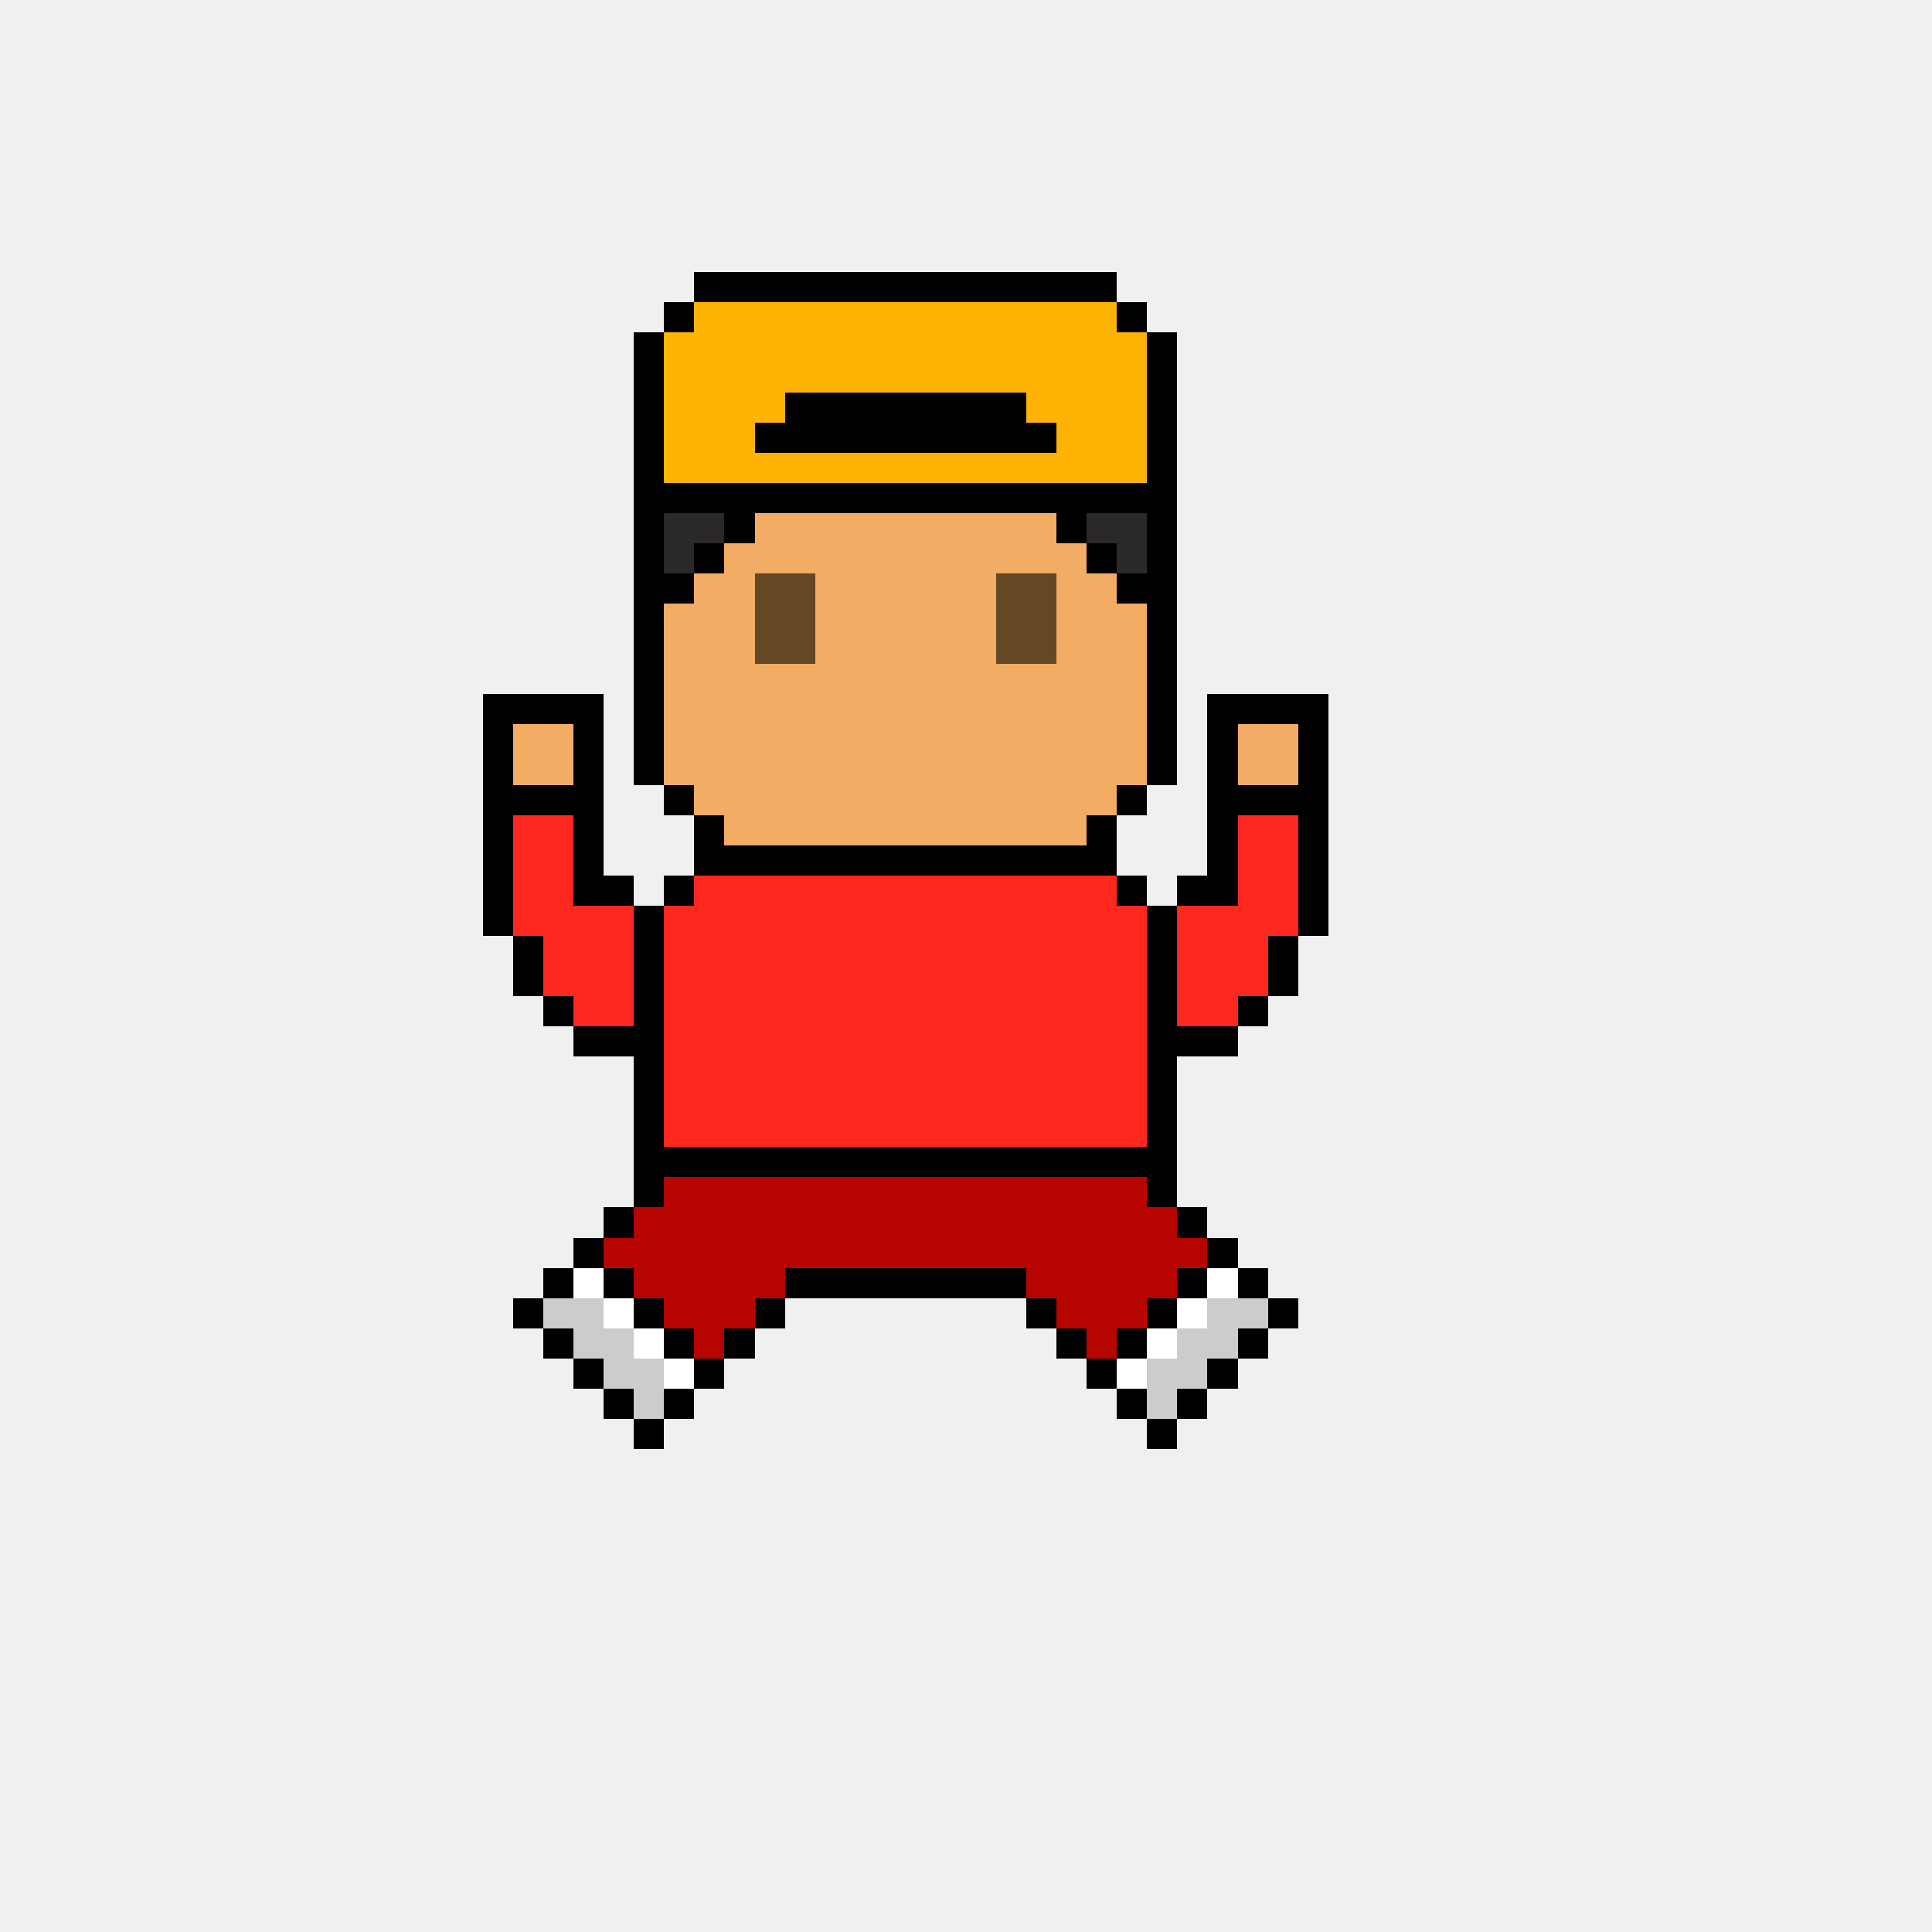
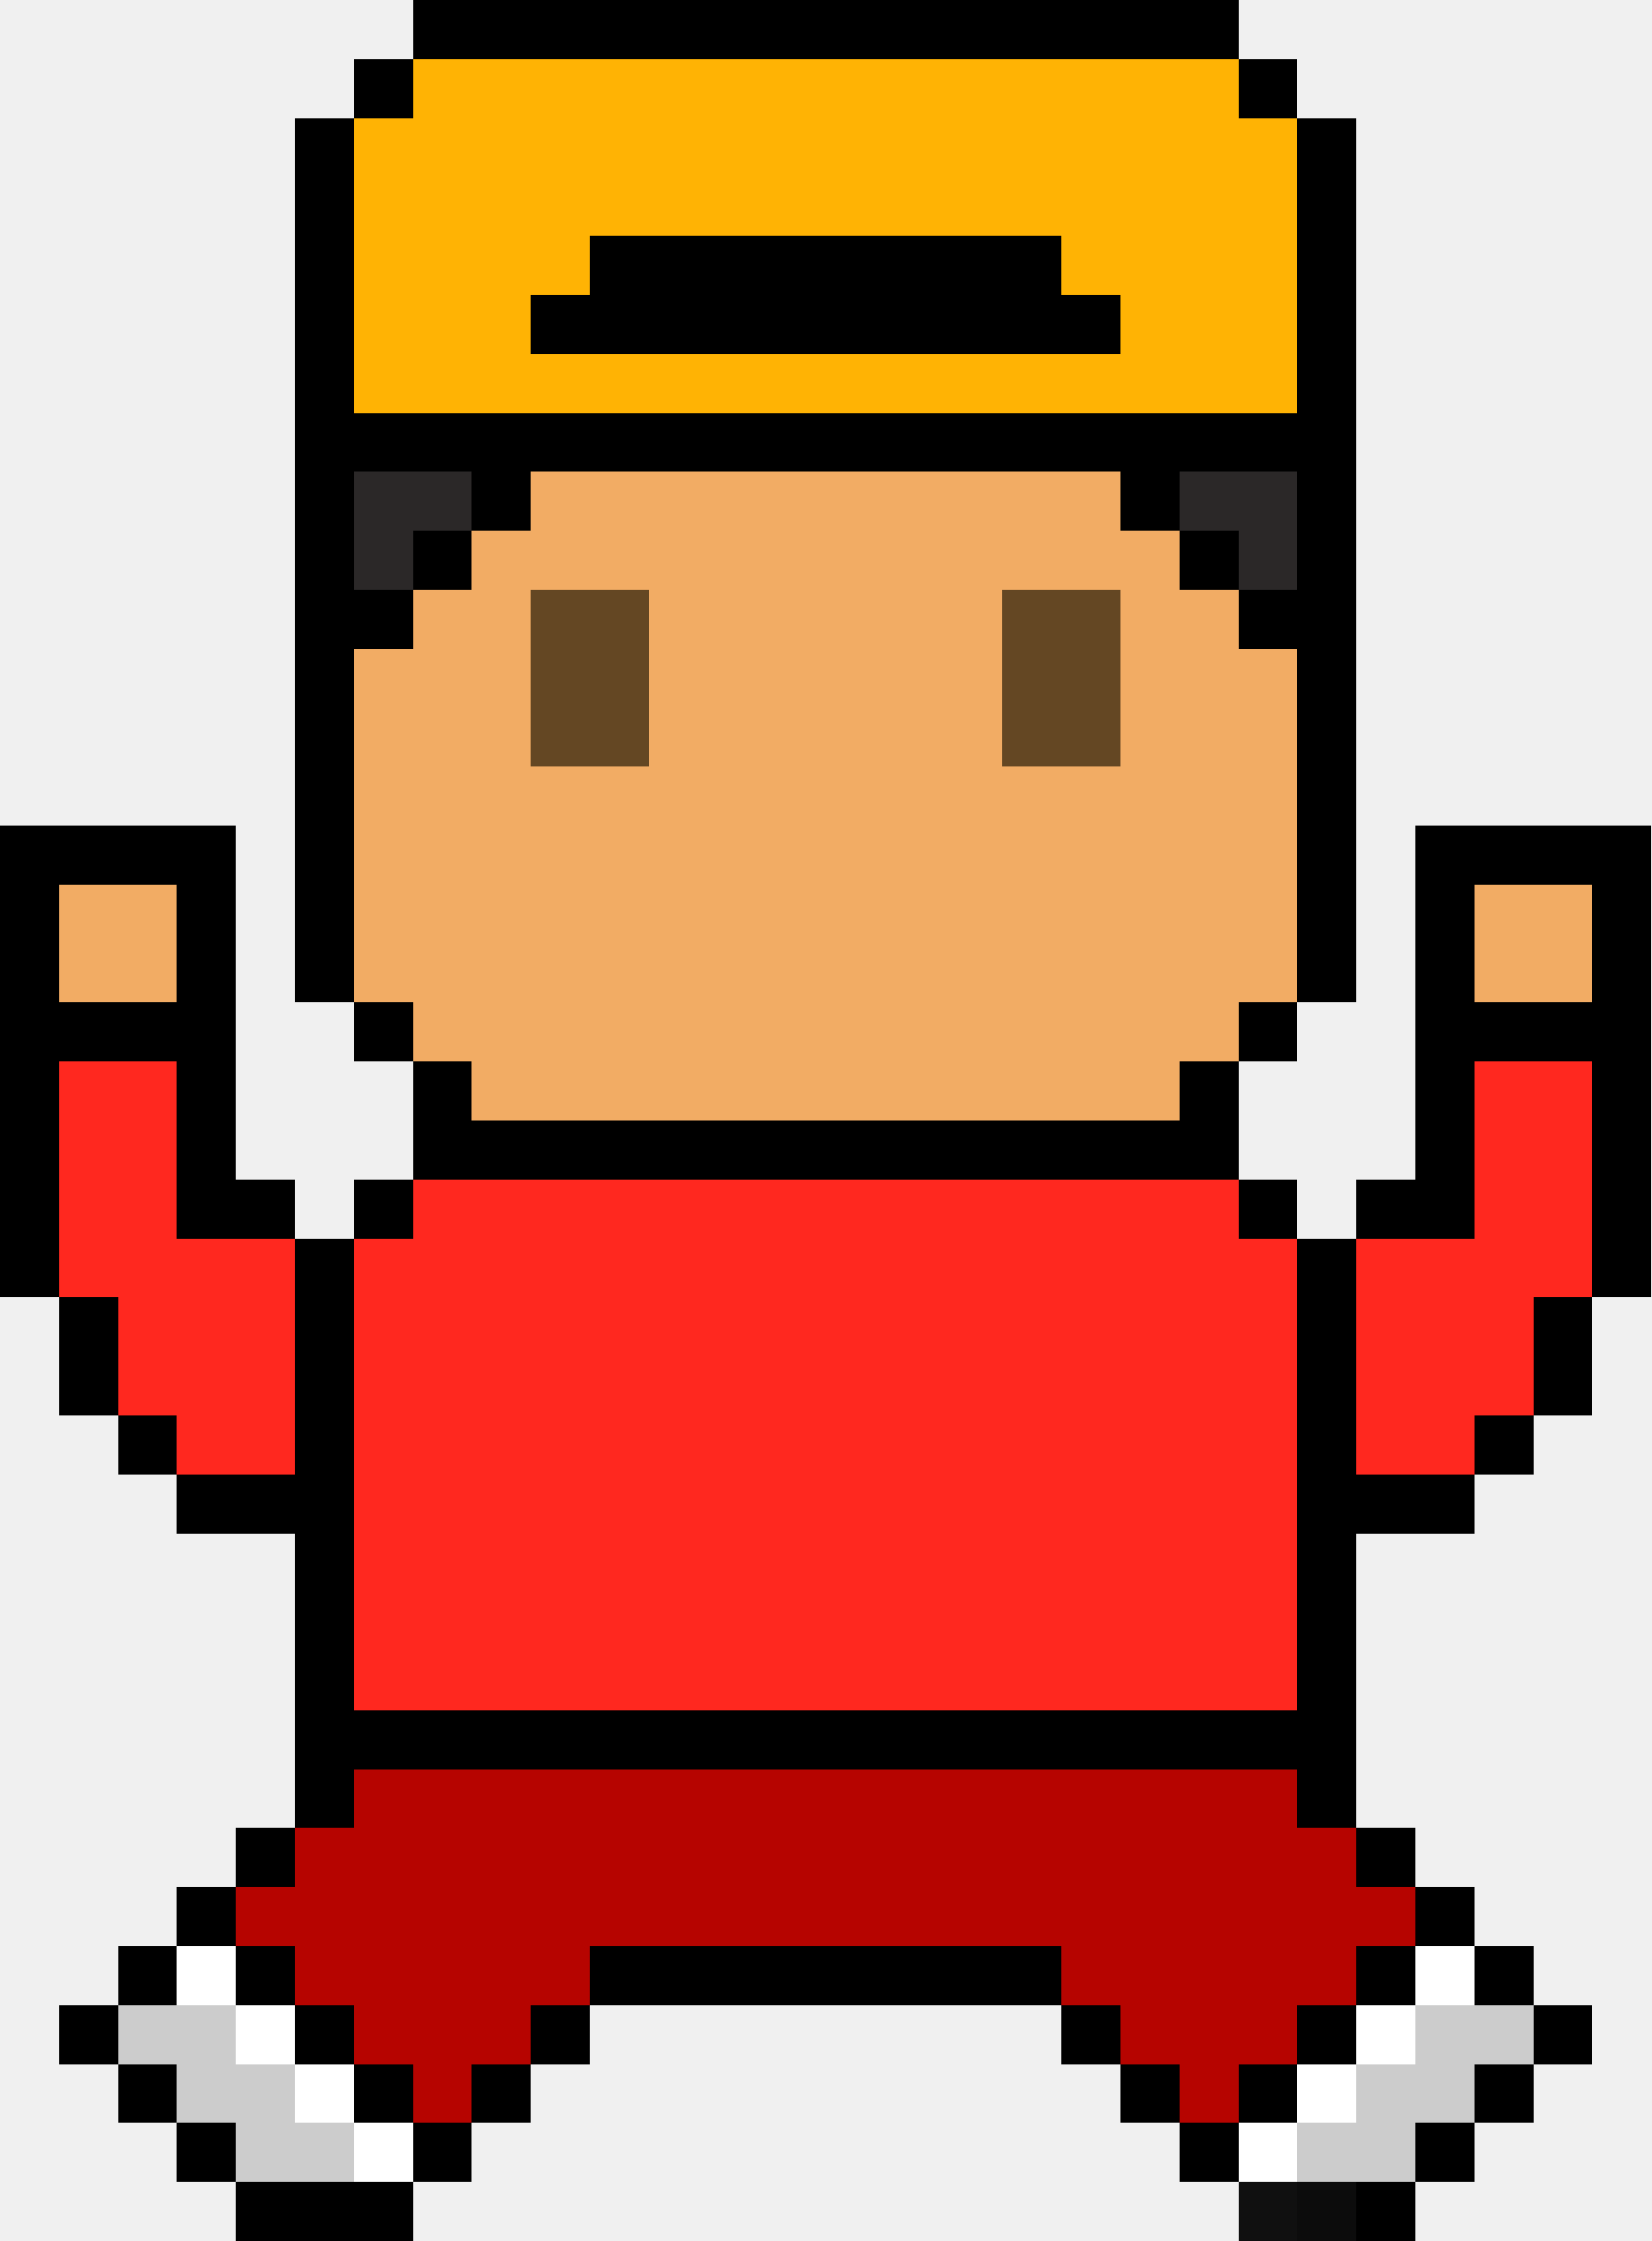
- <svg xmlns="http://www.w3.org/2000/svg" viewBox="0 -0.5 64 64" shape-rendering="crispEdges">
-   <path stroke="#000000" d="M23 9h14M22 10h1M37 10h1M21 11h1M38 11h1M21 12h1M38 12h1M21 13h1M26 13h8M38 13h1M21 14h1M25 14h10M38 14h1M21 15h1M38 15h1M21 16h18M21 17h1M24 17h1M35 17h1M38 17h1M21 18h1M23 18h1M36 18h1M38 18h1M21 19h2M37 19h2M21 20h1M38 20h1M21 21h1M38 21h1M21 22h1M38 22h1M16 23h4M21 23h1M38 23h1M40 23h4M16 24h1M19 24h1M21 24h1M38 24h1M40 24h1M43 24h1M16 25h1M19 25h1M21 25h1M38 25h1M40 25h1M43 25h1M16 26h4M22 26h1M37 26h1M40 26h4M16 27h1M19 27h1M23 27h1M36 27h1M40 27h1M43 27h1M16 28h1M19 28h1M23 28h14M40 28h1M43 28h1M16 29h1M19 29h2M22 29h1M37 29h1M39 29h2M43 29h1M16 30h1M21 30h1M38 30h1M43 30h1M17 31h1M21 31h1M38 31h1M42 31h1M17 32h1M21 32h1M38 32h1M42 32h1M18 33h1M21 33h1M38 33h1M41 33h1M19 34h3M38 34h3M21 35h1M38 35h1M21 36h1M38 36h1M21 37h1M38 37h1M21 38h18M21 39h1M38 39h1M20 40h1M39 40h1M19 41h1M40 41h1M18 42h1M20 42h1M26 42h8M39 42h1M41 42h1M17 43h1M21 43h1M25 43h1M34 43h1M38 43h1M42 43h1M18 44h1M22 44h1M24 44h1M35 44h1M37 44h1M41 44h1M19 45h1M23 45h1M36 45h1M40 45h1M20 46h1M22 46h1M37 46h1M39 46h1M21 47h1M38 47h1" />
-   <path stroke="#ffb304" d="M23 10h14M22 11h16M22 12h16M22 13h4M34 13h4M22 14h3M35 14h3M22 15h16" />
-   <path stroke="#2b2828" d="M22 17h2M36 17h2M22 18h1M37 18h1" />
-   <path stroke="#f2ac64" d="M25 17h10M24 18h12M23 19h2M27 19h6M35 19h2M22 20h3M27 20h6M35 20h3M22 21h3M27 21h6M35 21h3M22 22h16M22 23h16M17 24h2M22 24h16M41 24h2M17 25h2M22 25h16M41 25h2M23 26h14M24 27h12" />
-   <path stroke="#644723" d="M25 19h2M33 19h2M25 20h2M33 20h2M25 21h2M33 21h2" />
-   <path stroke="#ff281f" d="M17 27h2M41 27h2M17 28h2M41 28h2M17 29h2M23 29h14M41 29h2M17 30h4M22 30h16M39 30h4M18 31h3M22 31h16M39 31h3M18 32h3M22 32h16M39 32h3M19 33h2M22 33h16M39 33h2M22 34h16M22 35h16M22 36h16M22 37h16" />
-   <path stroke="#b60400" d="M22 39h16M21 40h18M20 41h20M21 42h5M34 42h5M22 43h3M35 43h3M23 44h1M36 44h1" />
-   <path stroke="#ffffff" d="M19 42h1M40 42h1M20 43h1M39 43h1M21 44h1M38 44h1M22 45h1M37 45h1" />
-   <path stroke="#cccccc" d="M18 43h2M40 43h2M19 44h2M39 44h2M20 45h2M38 45h2M21 46h1M38 46h1" />
+ <svg xmlns="http://www.w3.org/2000/svg" viewBox="0 -0.5 28 38" shape-rendering="crispEdges">
+   <path stroke="#000000" d="M7 0h14M6 1h1M21 1h1M5 2h1M22 2h1M5 3h1M22 3h1M5 4h1M10 4h8M22 4h1M5 5h1M9 5h10M22 5h1M5 6h1M22 6h1M5 7h18M5 8h1M8 8h1M19 8h1M22 8h1M5 9h1M7 9h1M20 9h1M22 9h1M5 10h2M21 10h2M5 11h1M22 11h1M5 12h1M22 12h1M5 13h1M22 13h1M0 14h4M5 14h1M22 14h1M24 14h4M0 15h1M3 15h1M5 15h1M22 15h1M24 15h1M27 15h1M0 16h1M3 16h1M5 16h1M22 16h1M24 16h1M27 16h1M0 17h4M6 17h1M21 17h1M24 17h4M0 18h1M3 18h1M7 18h1M20 18h1M24 18h1M27 18h1M0 19h1M3 19h1M7 19h14M24 19h1M27 19h1M0 20h1M3 20h2M6 20h1M21 20h1M23 20h2M27 20h1M0 21h1M5 21h1M22 21h1M27 21h1M1 22h1M5 22h1M22 22h1M26 22h1M1 23h1M5 23h1M22 23h1M26 23h1M2 24h1M5 24h1M22 24h1M25 24h1M3 25h3M22 25h3M5 26h1M22 26h1M5 27h1M22 27h1M5 28h1M22 28h1M5 29h18M5 30h1M22 30h1M4 31h1M23 31h1M3 32h1M24 32h1M2 33h1M4 33h1M10 33h8M23 33h1M25 33h1M1 34h1M5 34h1M9 34h1M18 34h1M22 34h1M26 34h1M2 35h1M6 35h1M8 35h1M19 35h1M21 35h1M25 35h1M3 36h1M7 36h1M20 36h1M24 36h1M4 37h3M23 37h1" />
+   <path stroke="#ffb304" d="M7 1h14M6 2h16M6 3h16M6 4h4M18 4h4M6 5h3M19 5h3M6 6h16" />
+   <path stroke="#2b2828" d="M6 8h2M20 8h2M6 9h1M21 9h1" />
+   <path stroke="#f2ac64" d="M9 8h10M8 9h12M7 10h2M11 10h6M19 10h2M6 11h3M11 11h6M19 11h3M6 12h3M11 12h6M19 12h3M6 13h16M6 14h16M1 15h2M6 15h16M25 15h2M1 16h2M6 16h16M25 16h2M7 17h14M8 18h12" />
+   <path stroke="#644723" d="M9 10h2M17 10h2M9 11h2M17 11h2M9 12h2M17 12h2" />
+   <path stroke="#ff281f" d="M1 18h2M25 18h2M1 19h2M25 19h2M1 20h2M7 20h14M25 20h2M1 21h4M6 21h16M23 21h4M2 22h3M6 22h16M23 22h3M2 23h3M6 23h16M23 23h3M3 24h2M6 24h16M23 24h2M6 25h16M6 26h16M6 27h16M6 28h16" />
+   <path stroke="#b60400" d="M6 30h16M5 31h18M4 32h20M5 33h5M18 33h5M6 34h3M19 34h3M7 35h1M20 35h1" />
+   <path stroke="#ffffff" d="M3 33h1M24 33h1M4 34h1M23 34h1M5 35h1M22 35h1M6 36h1M21 36h1" />
+   <path stroke="#cccccc" d="M2 34h2M24 34h2M3 35h2M23 35h2M4 36h2M22 36h2" />
+   <path stroke="#101010" d="M21 37h1" />
+   <path stroke="#0c0c0c" d="M22 37h1" />
</svg>
